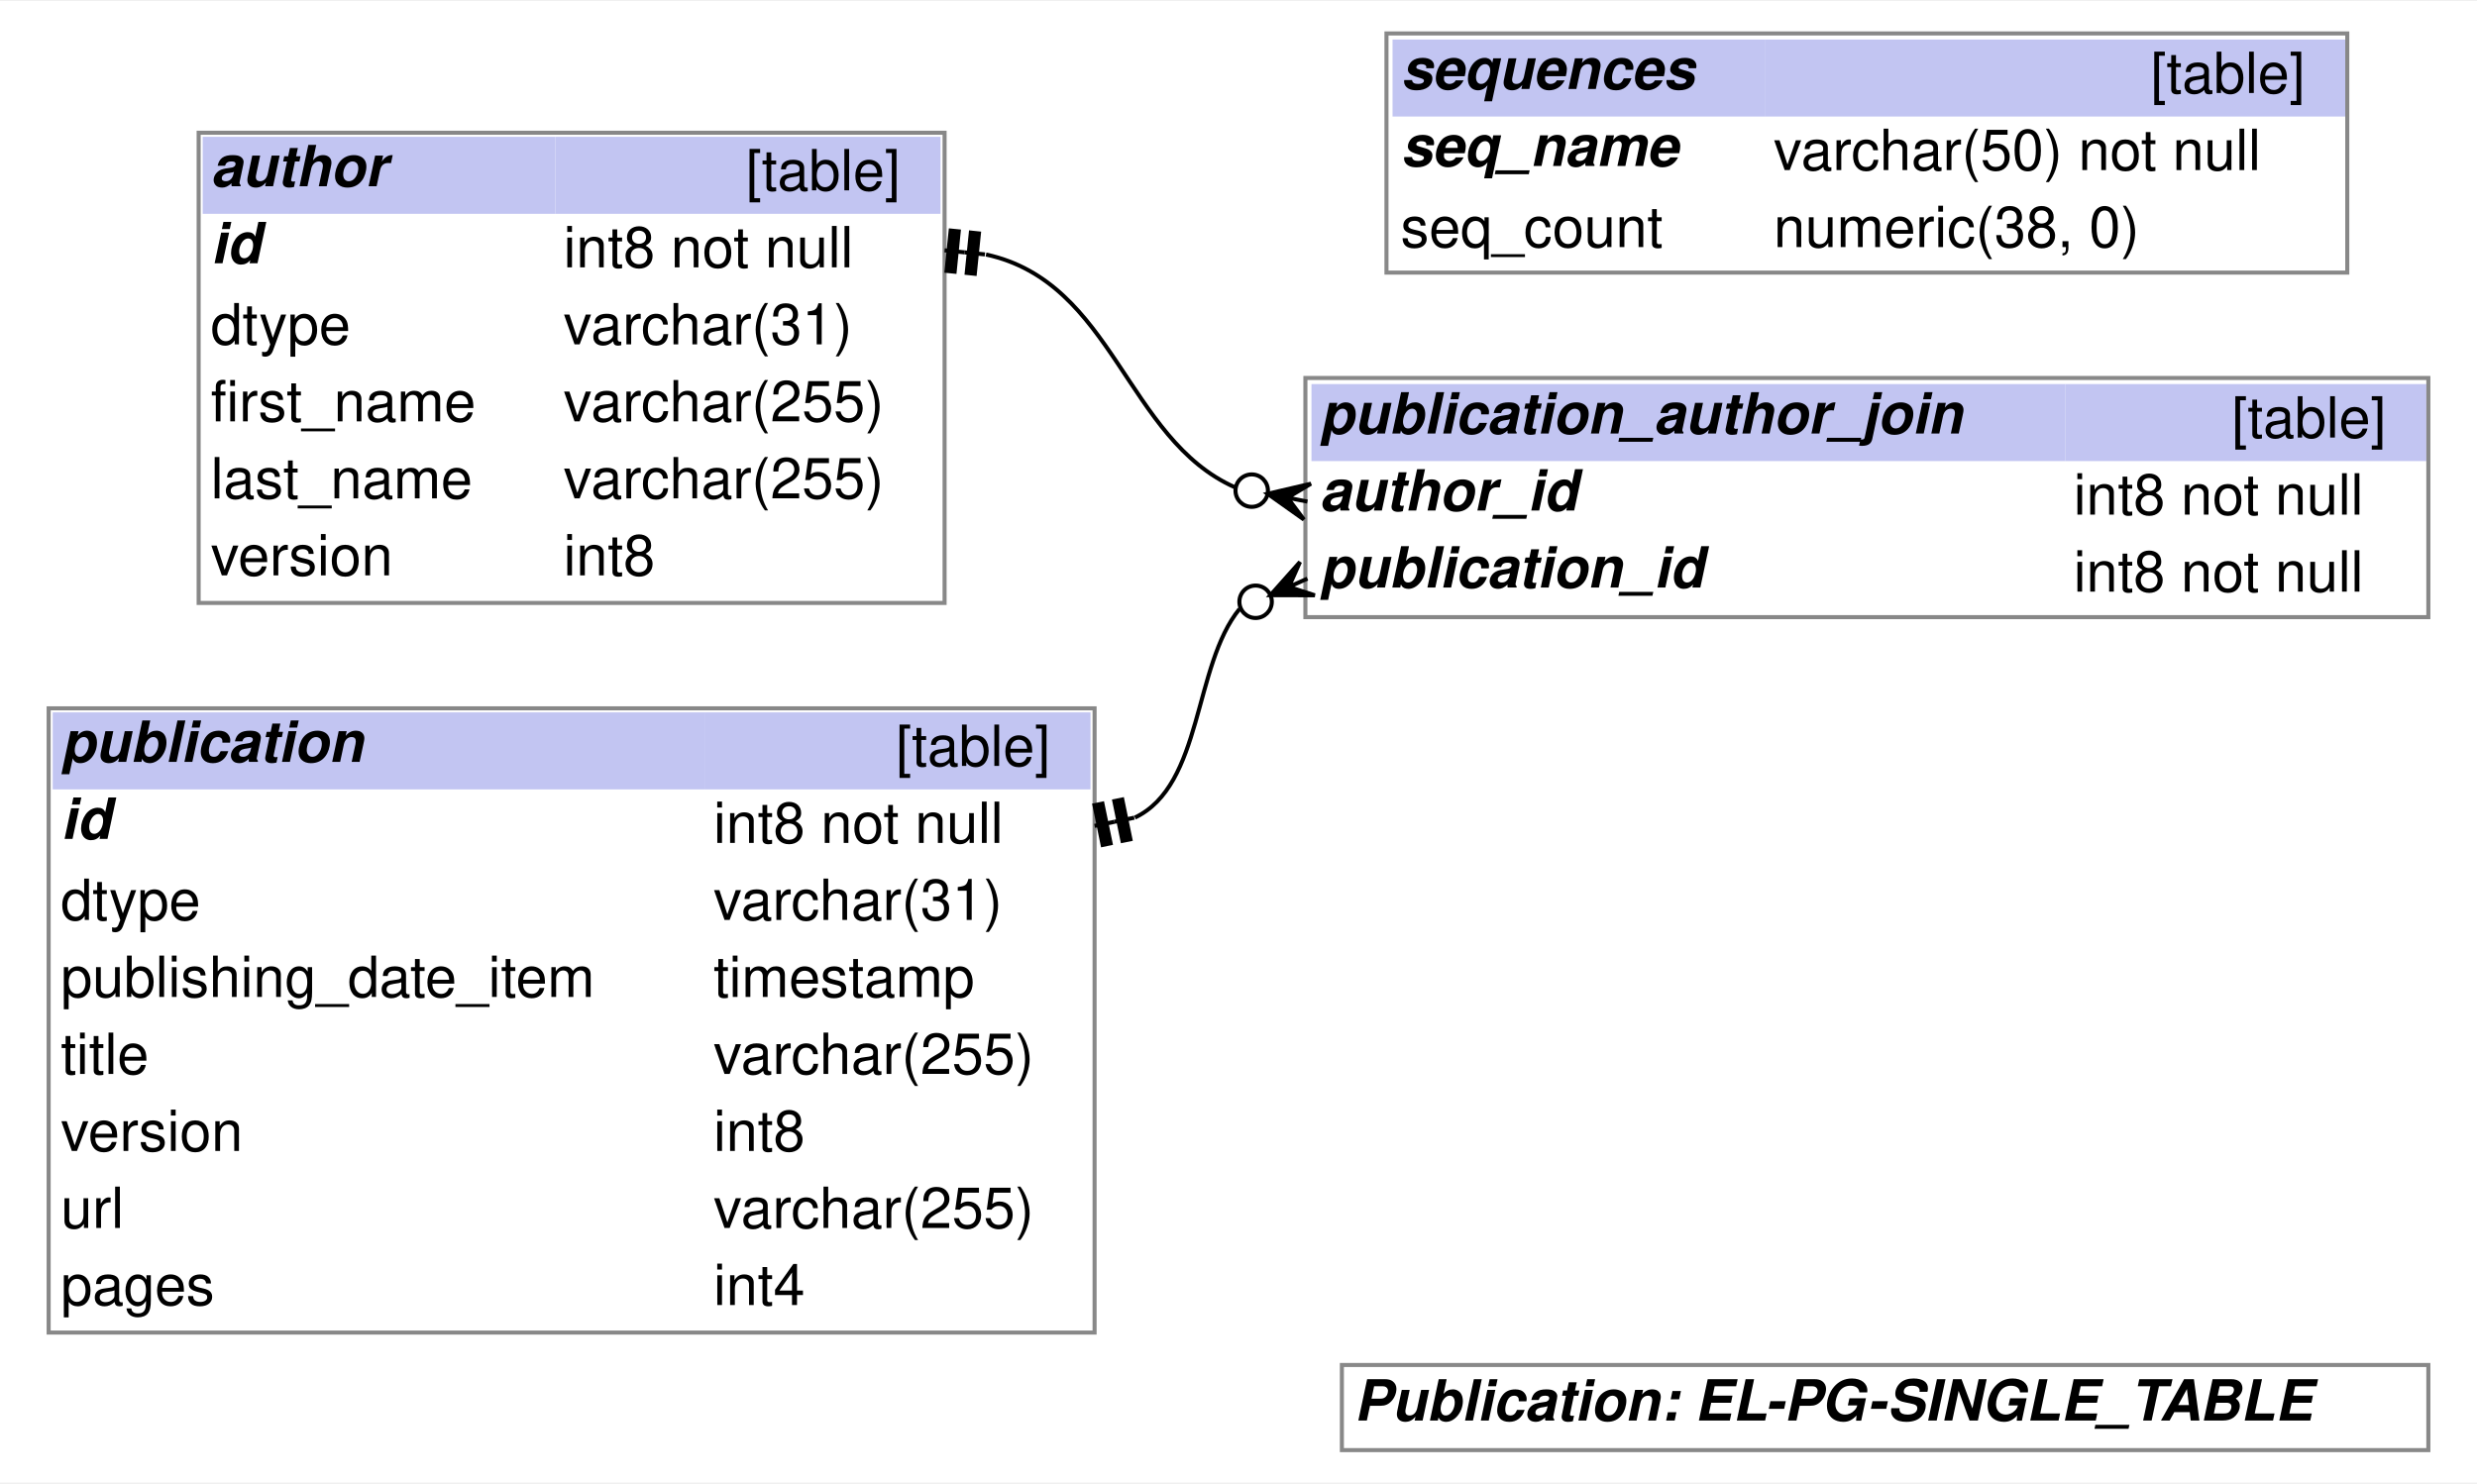
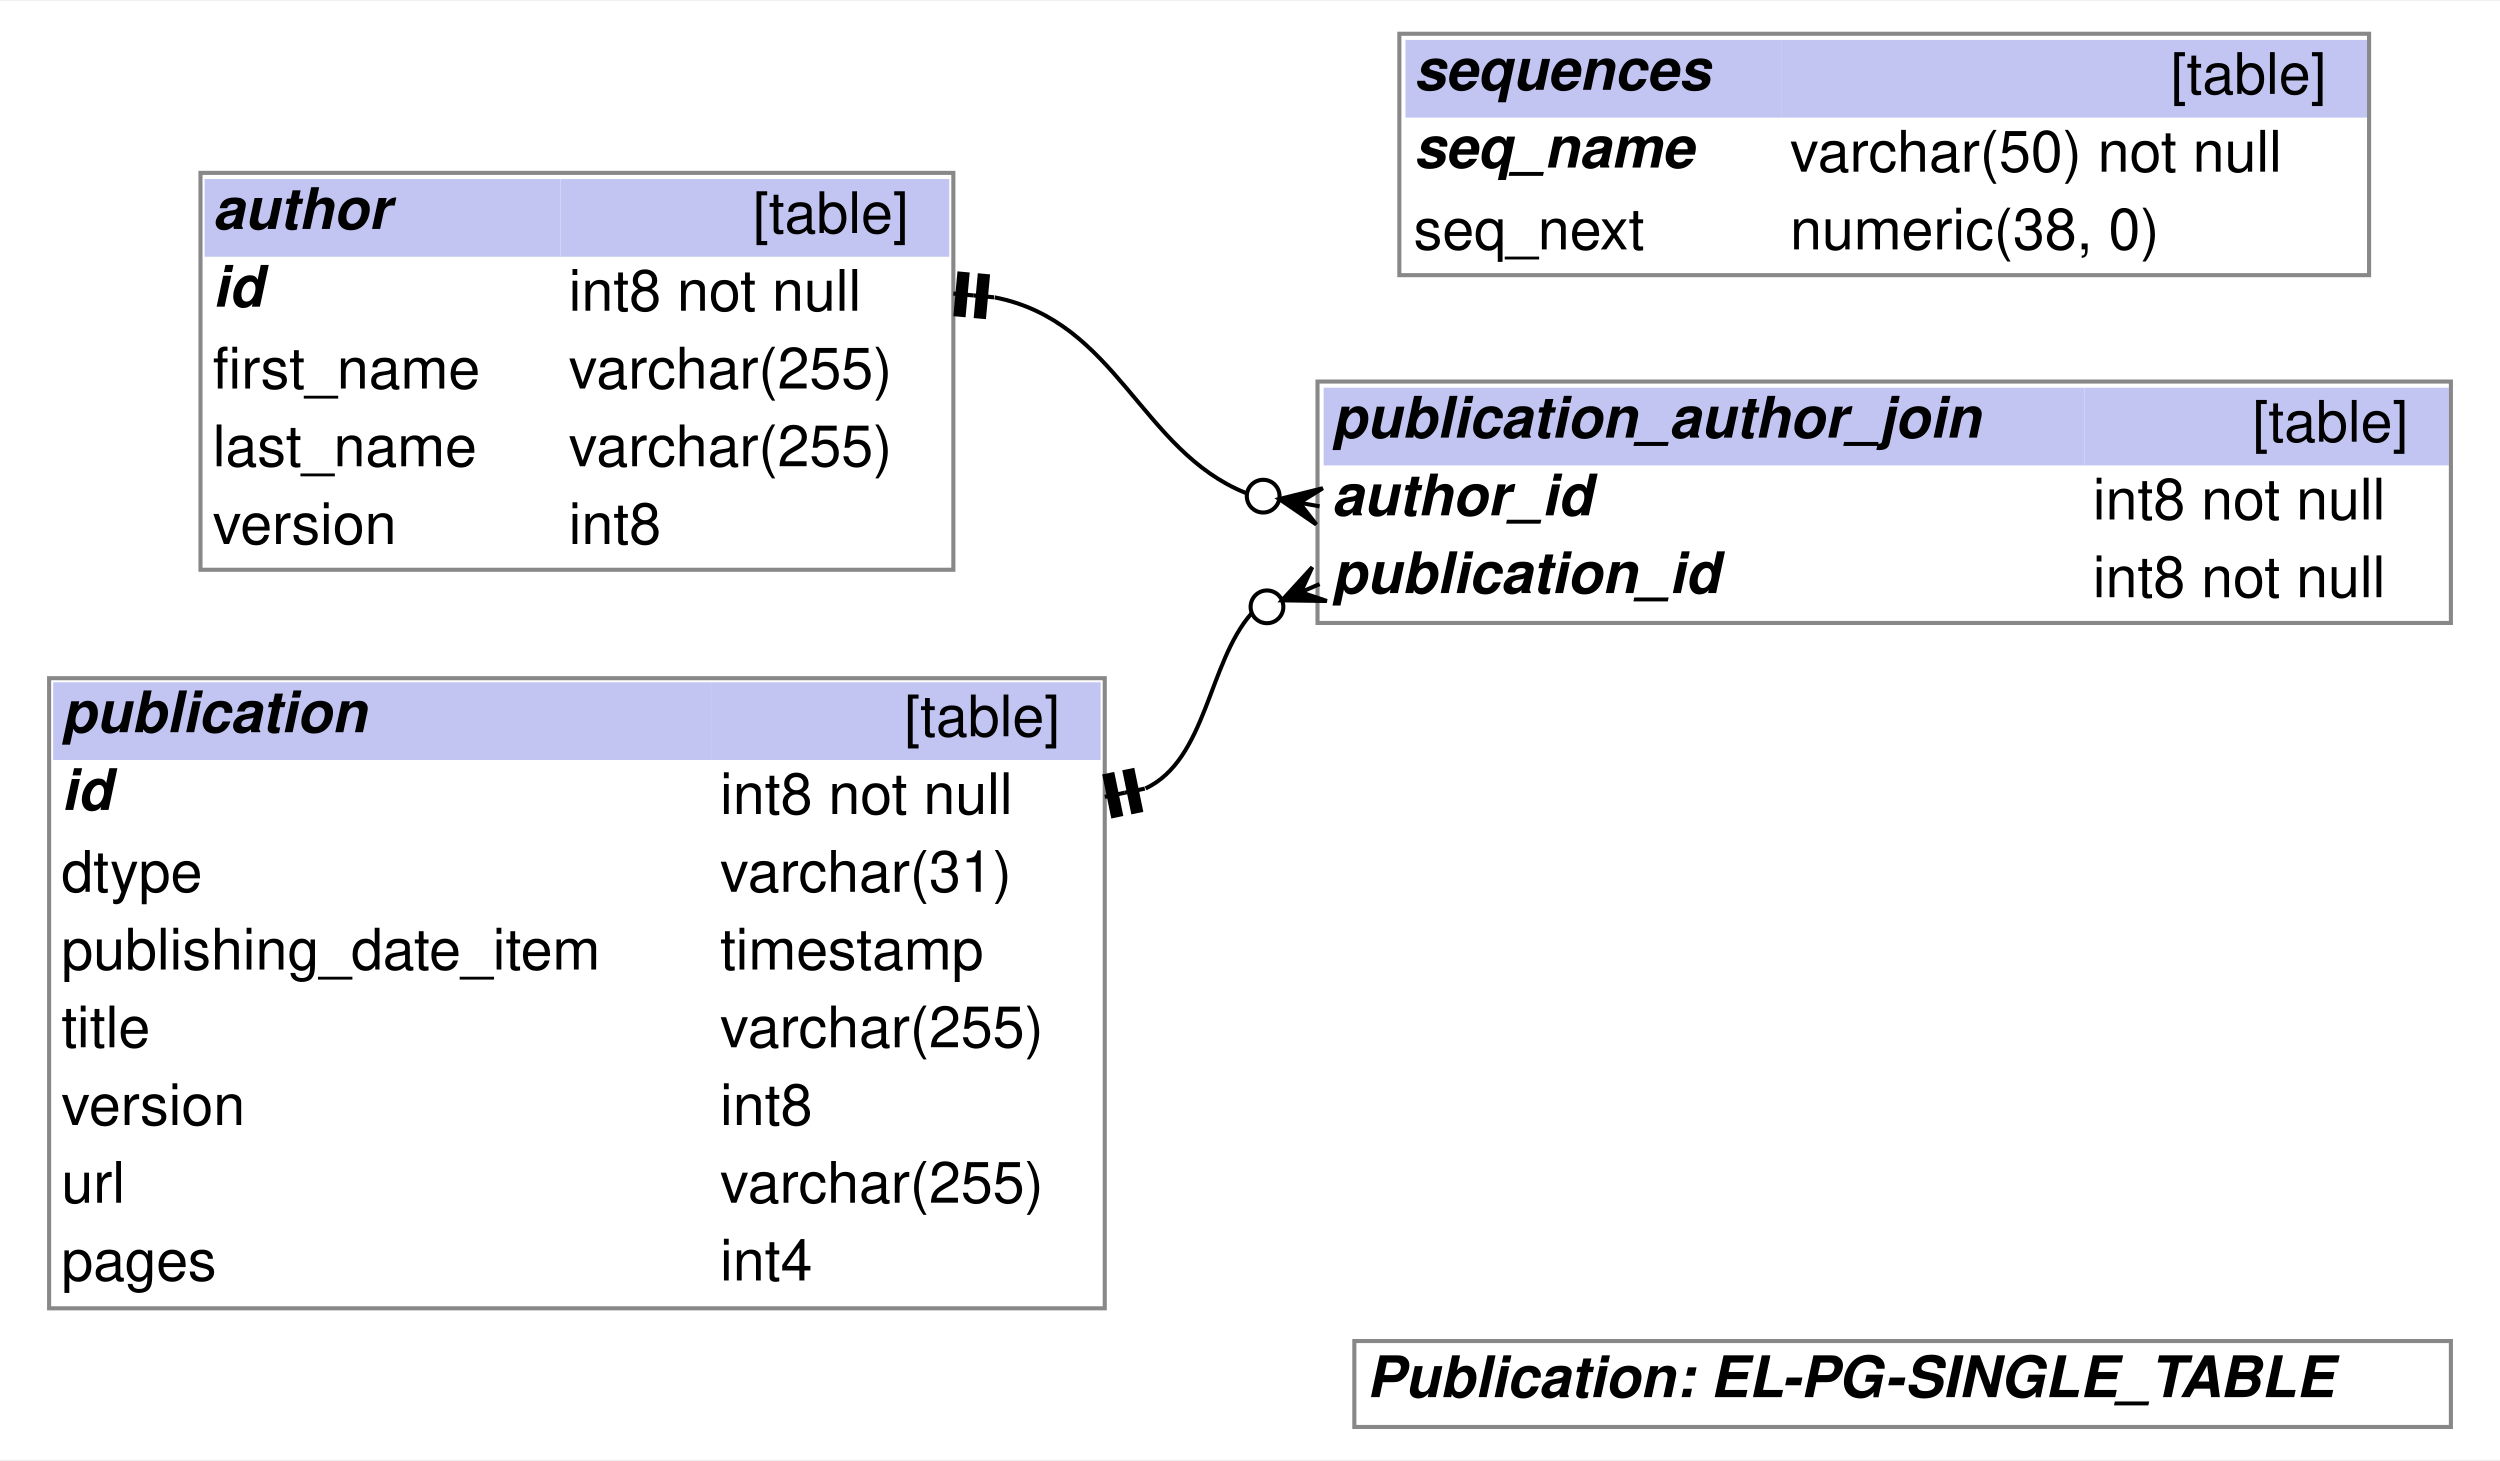
- <svg xmlns="http://www.w3.org/2000/svg" width="611pt" height="366pt" viewBox="0.00 0.00 611.00 365.50">
-   <g id="graph0" class="graph" transform="scale(1 1) rotate(0) translate(4 361.5)">
-     <polygon fill="white" stroke="transparent" points="-4,4 -4,-361.5 607,-361.5 607,4 -4,4" />
+ <svg xmlns="http://www.w3.org/2000/svg" width="611pt" height="357pt" viewBox="0.00 0.00 611.00 356.50">
+   <g id="graph0" class="graph" transform="scale(1 1) rotate(0) translate(4 352.5)">
+     <polygon fill="white" stroke="transparent" points="-4,4 -4,-352.5 607,-352.5 607,4 -4,4" />
    <text text-anchor="start" x="330" y="-11.3" font-family="Helvetica,sans-Serif" font-weight="bold" font-style="italic" font-size="14.00">Publication: EL-PG-SINGLE_TABLE</text>
    <polygon fill="none" stroke="#888888" points="327,-4 327,-25 595,-25 595,-4 327,-4" />
    <g id="node1" class="node">
-       <polygon fill="#c2c5f2" stroke="transparent" points="46,-309 46,-328 133,-328 133,-309 46,-309" />
-       <text text-anchor="start" x="48" y="-315.8" font-family="Helvetica,sans-Serif" font-weight="bold" font-style="italic" font-size="14.00">author</text>
-       <polygon fill="#c2c5f2" stroke="transparent" points="133,-309 133,-328 228,-328 228,-309 133,-309" />
-       <text text-anchor="start" x="180" y="-314.8" font-family="Helvetica,sans-Serif" font-size="14.00">[table]</text>
-       <text text-anchor="start" x="48" y="-296.8" font-family="Helvetica,sans-Serif" font-weight="bold" font-style="italic" font-size="14.00">id</text>
-       <text text-anchor="start" x="126" y="-295.8" font-family="Helvetica,sans-Serif" font-size="14.00"> </text>
-       <text text-anchor="start" x="135" y="-295.8" font-family="Helvetica,sans-Serif" font-size="14.00">int8 not null</text>
-       <text text-anchor="start" x="48" y="-276.8" font-family="Helvetica,sans-Serif" font-size="14.00">dtype</text>
+       <polygon fill="#c2c5f2" stroke="transparent" points="46,-290 46,-309 133,-309 133,-290 46,-290" />
+       <text text-anchor="start" x="48" y="-296.8" font-family="Helvetica,sans-Serif" font-weight="bold" font-style="italic" font-size="14.00">author</text>
+       <polygon fill="#c2c5f2" stroke="transparent" points="133,-290 133,-309 228,-309 228,-290 133,-290" />
+       <text text-anchor="start" x="180" y="-295.8" font-family="Helvetica,sans-Serif" font-size="14.00">[table]</text>
+       <text text-anchor="start" x="48" y="-277.8" font-family="Helvetica,sans-Serif" font-weight="bold" font-style="italic" font-size="14.00">id</text>
      <text text-anchor="start" x="126" y="-276.8" font-family="Helvetica,sans-Serif" font-size="14.00"> </text>
-       <text text-anchor="start" x="135" y="-276.8" font-family="Helvetica,sans-Serif" font-size="14.00">varchar(31)</text>
+       <text text-anchor="start" x="135" y="-276.8" font-family="Helvetica,sans-Serif" font-size="14.00">int8 not null</text>
      <text text-anchor="start" x="48" y="-257.8" font-family="Helvetica,sans-Serif" font-size="14.00">first_name</text>
      <text text-anchor="start" x="126" y="-257.8" font-family="Helvetica,sans-Serif" font-size="14.00"> </text>
      <text text-anchor="start" x="135" y="-257.8" font-family="Helvetica,sans-Serif" font-size="14.00">varchar(255)</text>
      <text text-anchor="start" x="48" y="-238.8" font-family="Helvetica,sans-Serif" font-size="14.00">last_name</text>
      <text text-anchor="start" x="126" y="-238.8" font-family="Helvetica,sans-Serif" font-size="14.00"> </text>
      <text text-anchor="start" x="135" y="-238.8" font-family="Helvetica,sans-Serif" font-size="14.00">varchar(255)</text>
      <text text-anchor="start" x="48" y="-219.8" font-family="Helvetica,sans-Serif" font-size="14.00">version</text>
      <text text-anchor="start" x="126" y="-219.8" font-family="Helvetica,sans-Serif" font-size="14.00"> </text>
      <text text-anchor="start" x="135" y="-219.8" font-family="Helvetica,sans-Serif" font-size="14.00">int8</text>
-       <polygon fill="none" stroke="#888888" points="45,-213 45,-329 229,-329 229,-213 45,-213" />
+       <polygon fill="none" stroke="#888888" points="45,-213.5 45,-310.5 229,-310.5 229,-213.5 45,-213.5" />
    </g>
    <g id="node2" class="node">
-       <polygon fill="#c2c5f2" stroke="transparent" points="319.5,-248 319.5,-267 505.5,-267 505.5,-248 319.5,-248" />
-       <text text-anchor="start" x="321.5" y="-254.8" font-family="Helvetica,sans-Serif" font-weight="bold" font-style="italic" font-size="14.00">publication_author_join</text>
-       <polygon fill="#c2c5f2" stroke="transparent" points="505.5,-248 505.5,-267 594.5,-267 594.5,-248 505.5,-248" />
-       <text text-anchor="start" x="546.5" y="-253.8" font-family="Helvetica,sans-Serif" font-size="14.00">[table]</text>
-       <text text-anchor="start" x="321.5" y="-235.8" font-family="Helvetica,sans-Serif" font-weight="bold" font-style="italic" font-size="14.00">author_id</text>
-       <text text-anchor="start" x="466.5" y="-234.8" font-family="Helvetica,sans-Serif" font-size="14.00"> </text>
-       <text text-anchor="start" x="507.5" y="-234.8" font-family="Helvetica,sans-Serif" font-size="14.00">int8 not null</text>
-       <text text-anchor="start" x="321.5" y="-216.8" font-family="Helvetica,sans-Serif" font-weight="bold" font-style="italic" font-size="14.00">publication_id</text>
-       <text text-anchor="start" x="466.5" y="-215.8" font-family="Helvetica,sans-Serif" font-size="14.00"> </text>
-       <text text-anchor="start" x="507.5" y="-215.8" font-family="Helvetica,sans-Serif" font-size="14.00">int8 not null</text>
-       <polygon fill="none" stroke="#888888" points="318,-209.5 318,-268.5 595,-268.5 595,-209.5 318,-209.5" />
+       <polygon fill="#c2c5f2" stroke="transparent" points="319.5,-239 319.5,-258 505.5,-258 505.5,-239 319.5,-239" />
+       <text text-anchor="start" x="321.5" y="-245.8" font-family="Helvetica,sans-Serif" font-weight="bold" font-style="italic" font-size="14.00">publication_author_join</text>
+       <polygon fill="#c2c5f2" stroke="transparent" points="505.5,-239 505.5,-258 594.5,-258 594.5,-239 505.5,-239" />
+       <text text-anchor="start" x="546.5" y="-244.8" font-family="Helvetica,sans-Serif" font-size="14.00">[table]</text>
+       <text text-anchor="start" x="321.5" y="-226.8" font-family="Helvetica,sans-Serif" font-weight="bold" font-style="italic" font-size="14.00">author_id</text>
+       <text text-anchor="start" x="466.5" y="-225.8" font-family="Helvetica,sans-Serif" font-size="14.00"> </text>
+       <text text-anchor="start" x="507.5" y="-225.8" font-family="Helvetica,sans-Serif" font-size="14.00">int8 not null</text>
+       <text text-anchor="start" x="321.5" y="-207.8" font-family="Helvetica,sans-Serif" font-weight="bold" font-style="italic" font-size="14.00">publication_id</text>
+       <text text-anchor="start" x="466.5" y="-206.8" font-family="Helvetica,sans-Serif" font-size="14.00"> </text>
+       <text text-anchor="start" x="507.5" y="-206.8" font-family="Helvetica,sans-Serif" font-size="14.00">int8 not null</text>
+       <polygon fill="none" stroke="#888888" points="318,-200.5 318,-259.5 595,-259.5 595,-200.5 318,-200.5" />
    </g>
    <g id="edge1" class="edge">
-       <path fill="none" stroke="black" d="M300.67,-241.51C273.71,-253.45 270.75,-292.11 239.22,-298.96" />
-       <polygon fill="black" stroke="black" points="308.69,-239.93 319.37,-242.42 313.59,-238.97 318.5,-238 318.5,-238 318.5,-238 313.59,-238.97 317.63,-233.58 308.69,-239.93 308.69,-239.93" />
-       <ellipse fill="none" stroke="black" cx="304.76" cy="-240.71" rx="4" ry="4" />
-       <polygon fill="black" stroke="black" points="230.5,-304.87 229.49,-294.92 231.48,-294.72 232.49,-304.67 230.5,-304.87" />
-       <polyline fill="none" stroke="black" points="229,-300 233.97,-299.49 " />
-       <polygon fill="black" stroke="black" points="235.48,-304.37 234.46,-294.42 236.45,-294.21 237.47,-304.16 235.48,-304.37" />
-       <polyline fill="none" stroke="black" points="233.97,-299.49 238.95,-298.99 " />
+       <path fill="none" stroke="black" d="M300.51,-232.25C274.79,-242.57 268.98,-274.22 239.1,-280.07" />
+       <polygon fill="black" stroke="black" points="308.66,-230.78 319.3,-233.43 313.58,-229.89 318.5,-229 318.5,-229 318.5,-229 313.58,-229.89 317.7,-224.57 308.66,-230.78 308.66,-230.78" />
+       <ellipse fill="none" stroke="black" cx="304.72" cy="-231.49" rx="4" ry="4" />
+       <polygon fill="black" stroke="black" points="230.46,-285.89 229.54,-275.93 231.53,-275.75 232.45,-285.7 230.46,-285.89" />
+       <polyline fill="none" stroke="black" points="229,-281 233.98,-280.54 " />
+       <polygon fill="black" stroke="black" points="235.43,-285.43 234.51,-275.47 236.51,-275.29 237.43,-285.24 235.43,-285.43" />
+       <polyline fill="none" stroke="black" points="233.98,-280.54 238.96,-280.08 " />
    </g>
    <g id="node3" class="node">
      <polygon fill="#c2c5f2" stroke="transparent" points="9,-167 9,-186 170,-186 170,-167 9,-167" />
      <text text-anchor="start" x="11" y="-173.8" font-family="Helvetica,sans-Serif" font-weight="bold" font-style="italic" font-size="14.00">publication</text>
      <polygon fill="#c2c5f2" stroke="transparent" points="170,-167 170,-186 265,-186 265,-167 170,-167" />
      <text text-anchor="start" x="217" y="-172.8" font-family="Helvetica,sans-Serif" font-size="14.00">[table]</text>
      <text text-anchor="start" x="11" y="-154.8" font-family="Helvetica,sans-Serif" font-weight="bold" font-style="italic" font-size="14.00">id</text>
      <text text-anchor="start" x="163" y="-153.8" font-family="Helvetica,sans-Serif" font-size="14.00"> </text>
      <text text-anchor="start" x="172" y="-153.8" font-family="Helvetica,sans-Serif" font-size="14.00">int8 not null</text>
      <text text-anchor="start" x="11" y="-134.8" font-family="Helvetica,sans-Serif" font-size="14.00">dtype</text>
      <text text-anchor="start" x="163" y="-134.8" font-family="Helvetica,sans-Serif" font-size="14.00"> </text>
      <text text-anchor="start" x="172" y="-134.8" font-family="Helvetica,sans-Serif" font-size="14.00">varchar(31)</text>
      <text text-anchor="start" x="11" y="-115.8" font-family="Helvetica,sans-Serif" font-size="14.00">publishing_date_item</text>
      <text text-anchor="start" x="163" y="-115.8" font-family="Helvetica,sans-Serif" font-size="14.00"> </text>
      <text text-anchor="start" x="172" y="-115.8" font-family="Helvetica,sans-Serif" font-size="14.00">timestamp</text>
      <text text-anchor="start" x="11" y="-96.8" font-family="Helvetica,sans-Serif" font-size="14.00">title</text>
      <text text-anchor="start" x="163" y="-96.8" font-family="Helvetica,sans-Serif" font-size="14.00"> </text>
      <text text-anchor="start" x="172" y="-96.8" font-family="Helvetica,sans-Serif" font-size="14.00">varchar(255)</text>
      <text text-anchor="start" x="11" y="-77.8" font-family="Helvetica,sans-Serif" font-size="14.00">version</text>
      <text text-anchor="start" x="163" y="-77.8" font-family="Helvetica,sans-Serif" font-size="14.00"> </text>
      <text text-anchor="start" x="172" y="-77.8" font-family="Helvetica,sans-Serif" font-size="14.00">int8</text>
      <text text-anchor="start" x="11" y="-58.8" font-family="Helvetica,sans-Serif" font-size="14.00">url</text>
      <text text-anchor="start" x="163" y="-58.8" font-family="Helvetica,sans-Serif" font-size="14.00"> </text>
      <text text-anchor="start" x="172" y="-58.8" font-family="Helvetica,sans-Serif" font-size="14.00">varchar(255)</text>
      <text text-anchor="start" x="11" y="-39.8" font-family="Helvetica,sans-Serif" font-size="14.00">pages</text>
      <text text-anchor="start" x="163" y="-39.8" font-family="Helvetica,sans-Serif" font-size="14.00"> </text>
      <text text-anchor="start" x="172" y="-39.8" font-family="Helvetica,sans-Serif" font-size="14.00">int4</text>
      <polygon fill="none" stroke="#888888" points="8,-33 8,-187 266,-187 266,-33 8,-33" />
    </g>
    <g id="edge2" class="edge">
-       <path fill="none" stroke="black" d="M301.75,-211.52C290.31,-197.52 292.77,-168.06 275.95,-160.05" />
-       <polygon fill="black" stroke="black" points="309.37,-214.92 316.67,-223.11 313.93,-216.96 318.5,-219 318.5,-219 318.5,-219 313.93,-216.96 320.33,-214.89 309.37,-214.92 309.37,-214.92" />
-       <ellipse fill="none" stroke="black" cx="305.72" cy="-213.29" rx="4" ry="4" />
+       <path fill="none" stroke="black" d="M301.81,-202.77C291.26,-190.71 290.92,-167.13 275.97,-160.05" />
+       <polygon fill="black" stroke="black" points="309.32,-206.03 316.71,-214.13 313.91,-208.01 318.5,-210 318.5,-210 318.5,-210 313.91,-208.01 320.29,-205.87 309.32,-206.03 309.32,-206.03" />
+       <ellipse fill="none" stroke="black" cx="305.65" cy="-204.44" rx="4" ry="4" />
      <polygon fill="black" stroke="black" points="265.97,-163.1 267.99,-153.3 269.95,-153.71 267.93,-163.5 265.97,-163.1" />
      <polyline fill="none" stroke="black" points="266,-158 270.9,-159.01 " />
-       <polygon fill="black" stroke="black" points="270.87,-164.11 272.88,-154.31 274.84,-154.71 272.83,-164.51 270.87,-164.11" />
+       <polygon fill="black" stroke="black" points="270.87,-164.11 272.89,-154.31 274.84,-154.72 272.83,-164.51 270.87,-164.11" />
      <polyline fill="none" stroke="black" points="270.9,-159.01 275.79,-160.02 " />
    </g>
    <g id="node4" class="node">
-       <polygon fill="#c2c5f2" stroke="transparent" points="339.5,-333 339.5,-352 431.5,-352 431.5,-333 339.5,-333" />
-       <text text-anchor="start" x="341.5" y="-339.8" font-family="Helvetica,sans-Serif" font-weight="bold" font-style="italic" font-size="14.00">sequences</text>
-       <polygon fill="#c2c5f2" stroke="transparent" points="431.5,-333 431.5,-352 574.5,-352 574.5,-333 431.5,-333" />
-       <text text-anchor="start" x="526.5" y="-338.8" font-family="Helvetica,sans-Serif" font-size="14.00">[table]</text>
-       <text text-anchor="start" x="341.5" y="-320.8" font-family="Helvetica,sans-Serif" font-weight="bold" font-style="italic" font-size="14.00">seq_name</text>
-       <text text-anchor="start" x="424.5" y="-319.8" font-family="Helvetica,sans-Serif" font-size="14.00"> </text>
-       <text text-anchor="start" x="433.5" y="-319.8" font-family="Helvetica,sans-Serif" font-size="14.00">varchar(50) not null</text>
-       <text text-anchor="start" x="341.5" y="-300.8" font-family="Helvetica,sans-Serif" font-size="14.00">seq_count</text>
-       <text text-anchor="start" x="424.5" y="-300.8" font-family="Helvetica,sans-Serif" font-size="14.00"> </text>
-       <text text-anchor="start" x="433.5" y="-300.8" font-family="Helvetica,sans-Serif" font-size="14.00">numeric(38, 0)</text>
-       <polygon fill="none" stroke="#888888" points="338,-294.5 338,-353.5 575,-353.5 575,-294.5 338,-294.5" />
+       <polygon fill="#c2c5f2" stroke="transparent" points="339.5,-324 339.5,-343 431.5,-343 431.5,-324 339.5,-324" />
+       <text text-anchor="start" x="341.5" y="-330.8" font-family="Helvetica,sans-Serif" font-weight="bold" font-style="italic" font-size="14.00">sequences</text>
+       <polygon fill="#c2c5f2" stroke="transparent" points="431.5,-324 431.5,-343 574.5,-343 574.5,-324 431.5,-324" />
+       <text text-anchor="start" x="526.5" y="-329.8" font-family="Helvetica,sans-Serif" font-size="14.00">[table]</text>
+       <text text-anchor="start" x="341.5" y="-311.8" font-family="Helvetica,sans-Serif" font-weight="bold" font-style="italic" font-size="14.00">seq_name</text>
+       <text text-anchor="start" x="424.5" y="-310.8" font-family="Helvetica,sans-Serif" font-size="14.00"> </text>
+       <text text-anchor="start" x="433.5" y="-310.8" font-family="Helvetica,sans-Serif" font-size="14.00">varchar(50) not null</text>
+       <text text-anchor="start" x="341.5" y="-291.8" font-family="Helvetica,sans-Serif" font-size="14.00">seq_next</text>
+       <text text-anchor="start" x="424.5" y="-291.8" font-family="Helvetica,sans-Serif" font-size="14.00"> </text>
+       <text text-anchor="start" x="433.5" y="-291.8" font-family="Helvetica,sans-Serif" font-size="14.00">numeric(38, 0)</text>
+       <polygon fill="none" stroke="#888888" points="338,-285.5 338,-344.5 575,-344.5 575,-285.5 338,-285.5" />
    </g>
  </g>
</svg>
